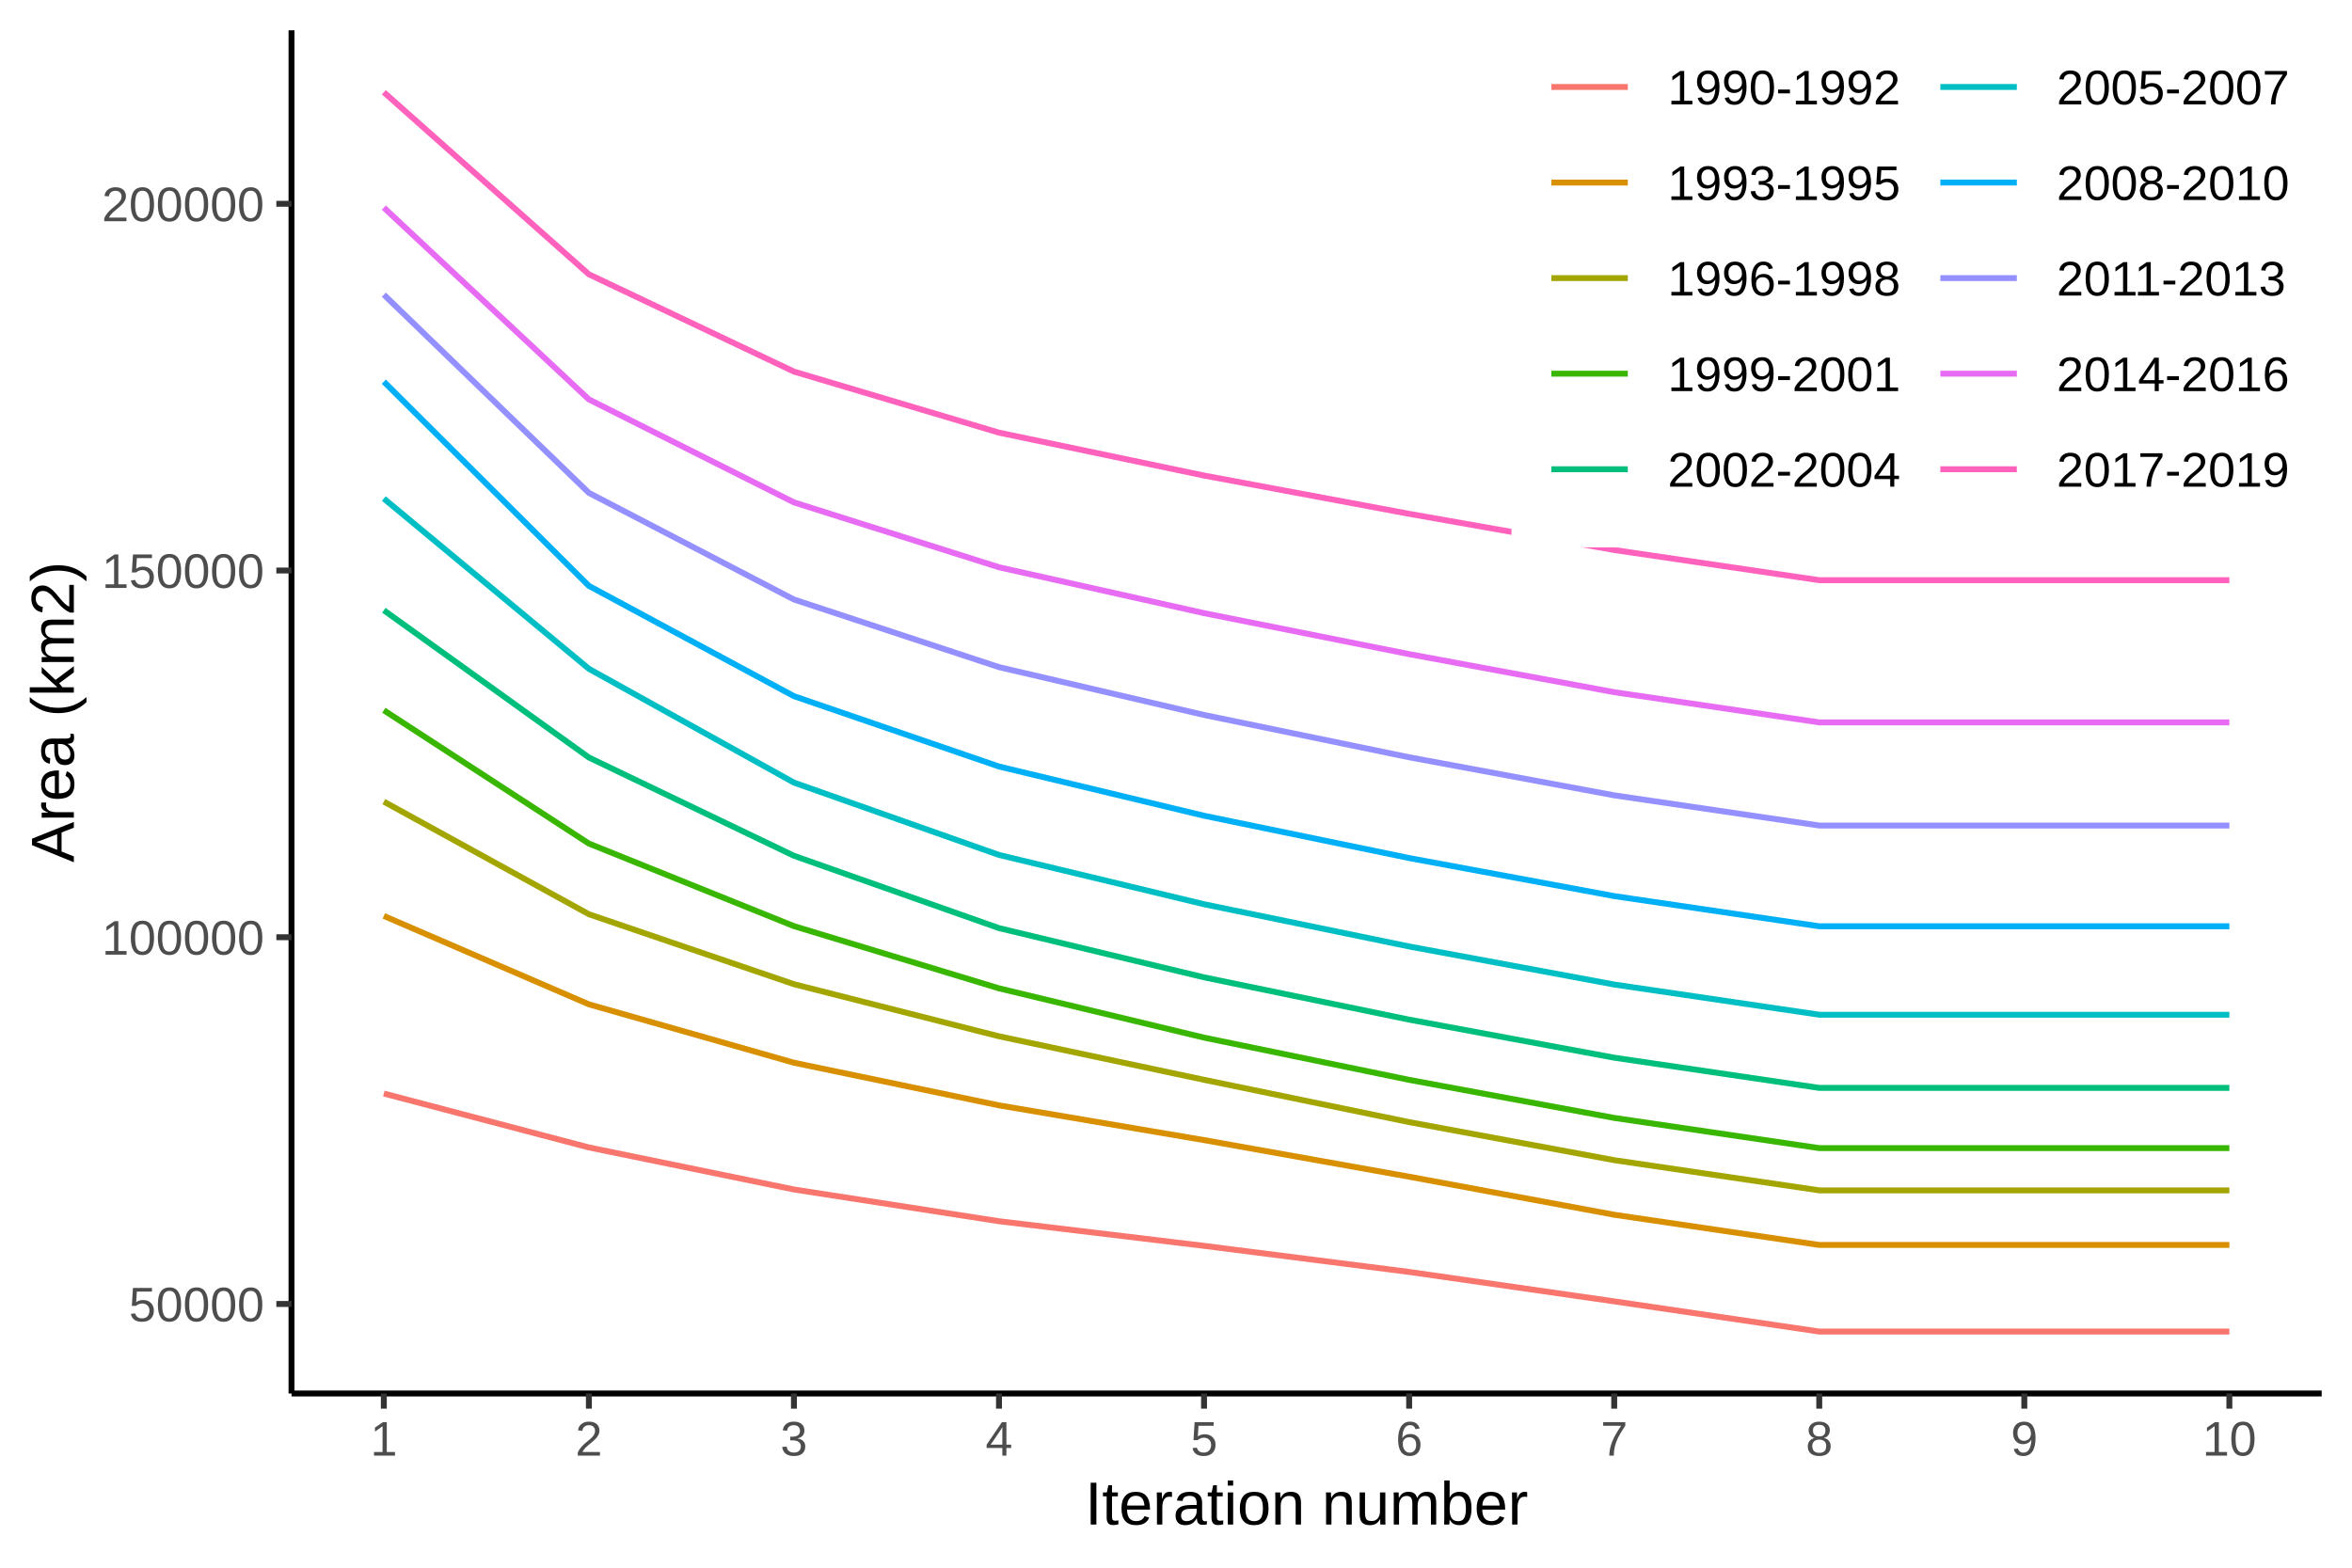
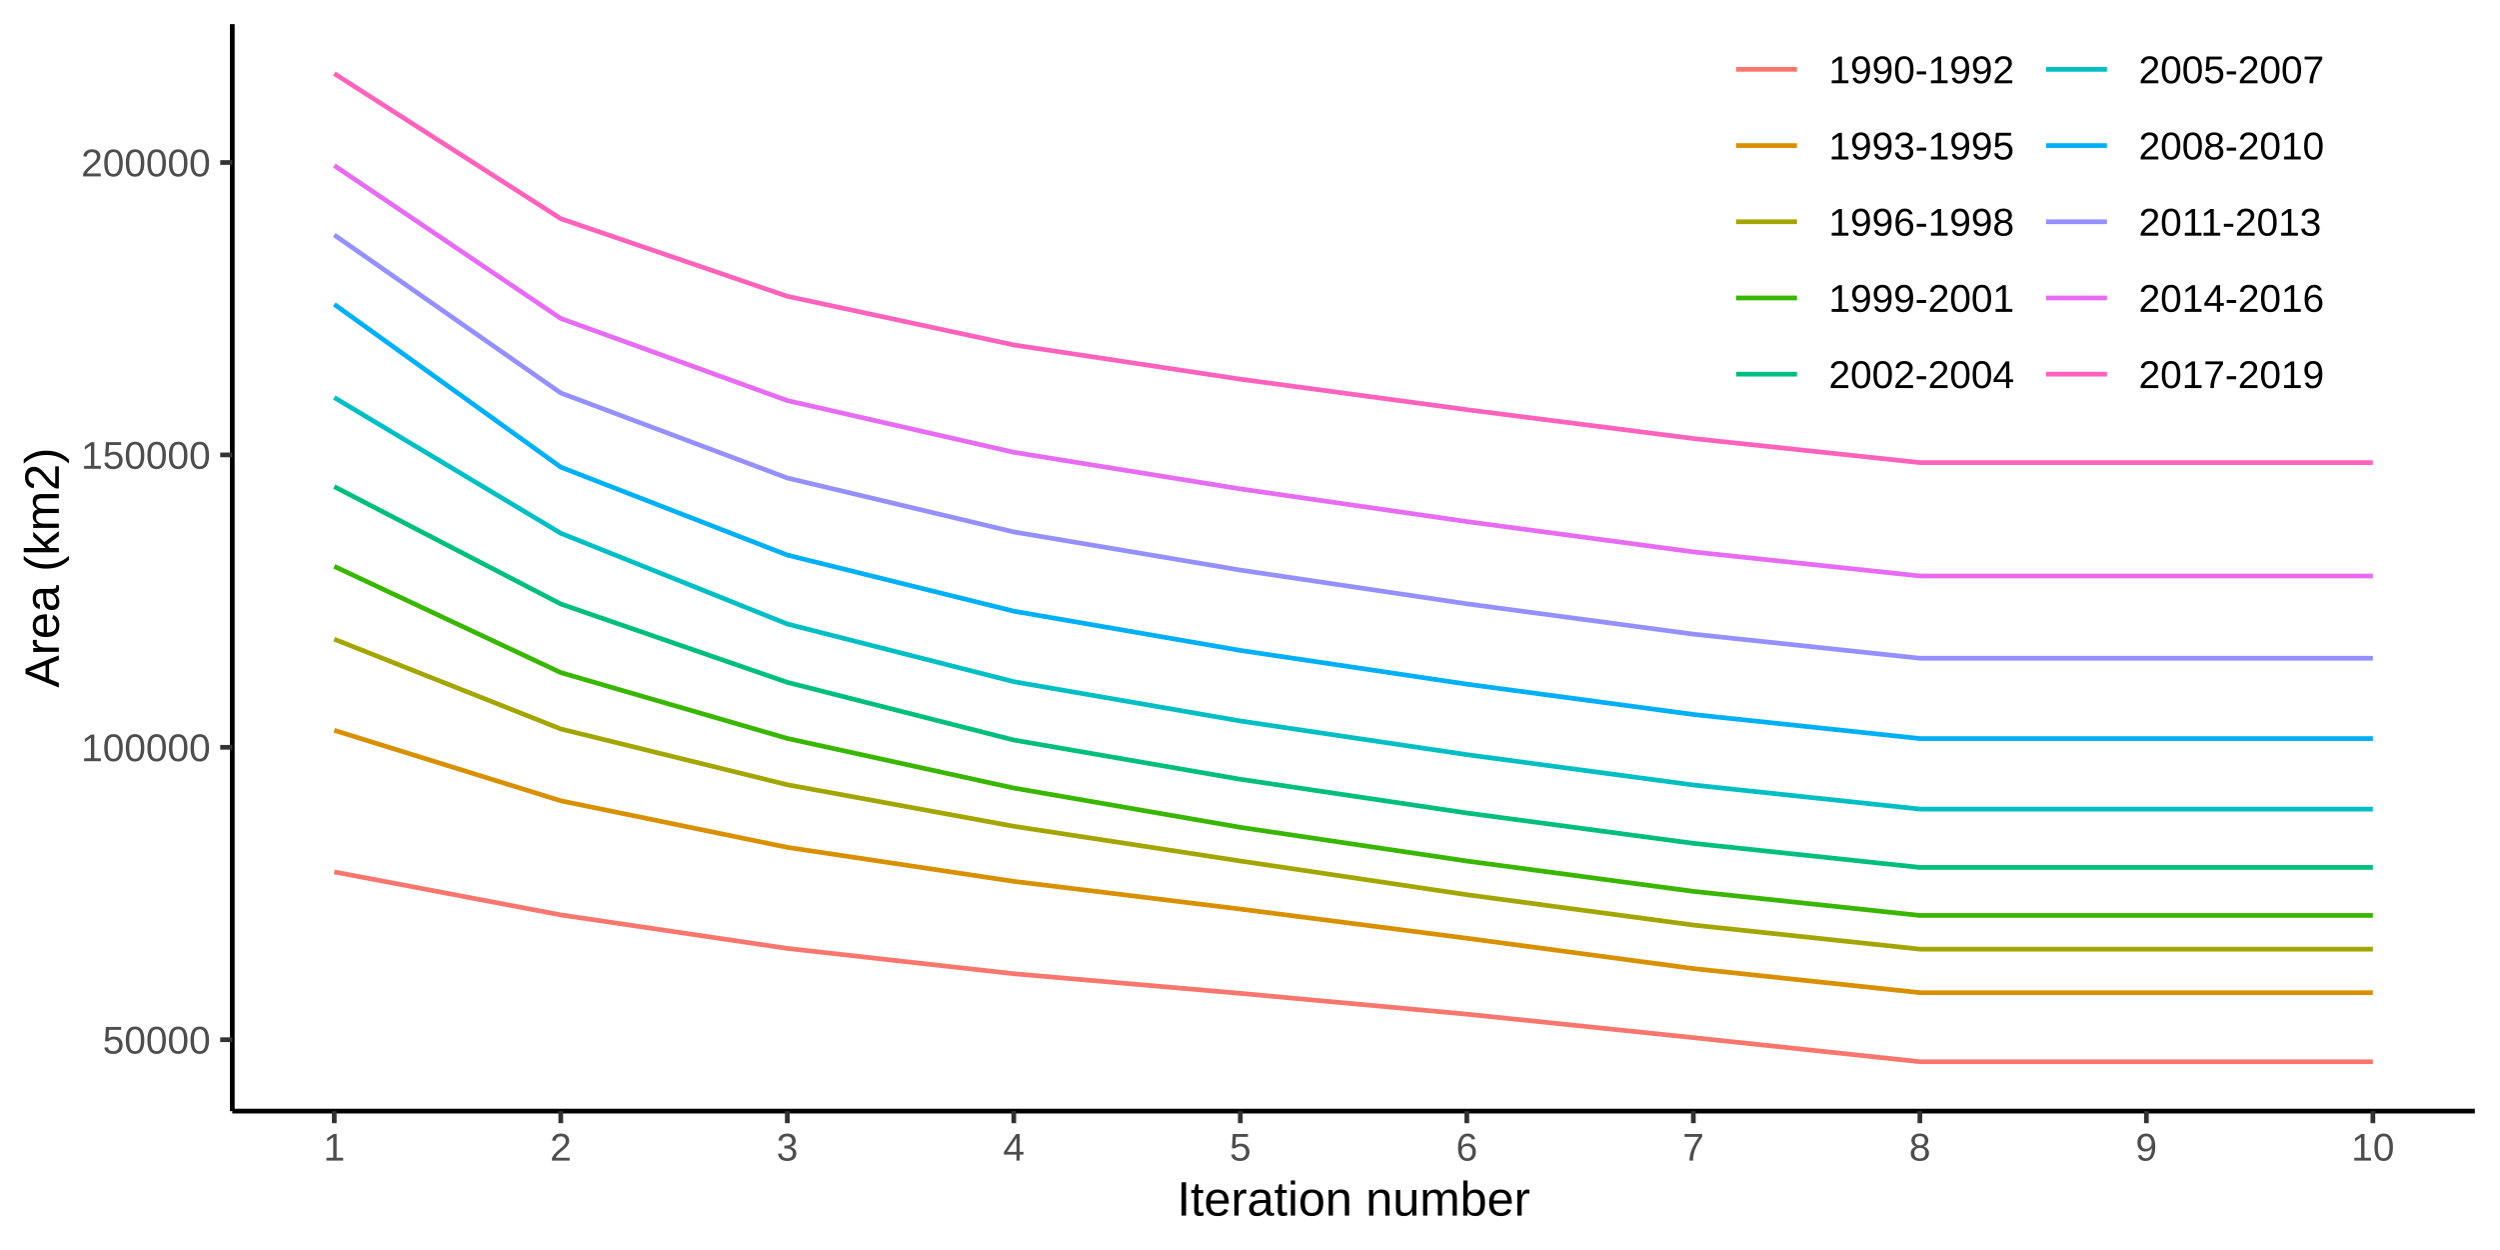
- <svg xmlns="http://www.w3.org/2000/svg" viewBox="0 0 425.20 283.46">
+ <svg xmlns="http://www.w3.org/2000/svg" viewBox="0 0 566.93 283.46">
  <defs>
    <style type="text/css">
    line, polyline, polygon, path, rect, circle {
      fill: none;
      stroke: #000000;
      stroke-linecap: round;
      stroke-linejoin: round;
      stroke-miterlimit: 10.00;
    }
  </style>
  </defs>
  <rect width="100%" height="100%" style="stroke: none; fill: #FFFFFF;" />
-   <rect x="0" y="0.00" width="425.20" height="283.46" style="stroke-width: 1.07; stroke: #FFFFFF; fill: #FFFFFF;" />
+   <rect x="0.00" y="0.00" width="566.93" height="283.46" style="stroke-width: 1.07; stroke: #FFFFFF; fill: #FFFFFF;" />
  <defs>
-     <clipPath id="cpNTIuNzB8NDE5LjcyfDI1MS45N3w1LjQ4">
-       <rect x="52.70" y="5.48" width="367.01" height="246.49" />
+     <clipPath id="cpNTIuNzB8NTYxLjQ1fDI1MS45N3w1LjQ4">
+       <rect x="52.70" y="5.48" width="508.75" height="246.49" />
    </clipPath>
  </defs>
-   <polyline points="69.39,197.73 106.46,207.48 143.53,215.08 180.60,220.82 217.67,225.27 254.75,229.99 291.82,235.31 328.89,240.77 365.96,240.77 403.03,240.77 " style="stroke-width: 1.07; stroke: #F8766D; stroke-linecap: butt;" clip-path="url(#cpNTIuNzB8NDE5LjcyfDI1MS45N3w1LjQ4)" />
-   <polyline points="69.39,165.62 106.46,181.60 143.53,192.16 180.60,199.87 217.67,206.15 254.75,212.77 291.82,219.65 328.89,225.11 365.96,225.11 403.03,225.11 " style="stroke-width: 1.07; stroke: #D89000; stroke-linecap: butt;" clip-path="url(#cpNTIuNzB8NDE5LjcyfDI1MS45N3w1LjQ4)" />
-   <polyline points="69.39,144.95 106.46,165.31 143.53,177.96 180.60,187.38 217.67,195.25 254.75,202.90 291.82,209.78 328.89,215.24 365.96,215.24 403.03,215.24 " style="stroke-width: 1.07; stroke: #A3A500; stroke-linecap: butt;" clip-path="url(#cpNTIuNzB8NDE5LjcyfDI1MS45N3w1LjQ4)" />
-   <polyline points="69.39,128.43 106.46,152.53 143.53,167.46 180.60,178.71 217.67,187.62 254.75,195.26 291.82,202.14 328.89,207.60 365.96,207.60 403.03,207.60 " style="stroke-width: 1.07; stroke: #39B600; stroke-linecap: butt;" clip-path="url(#cpNTIuNzB8NDE5LjcyfDI1MS45N3w1LjQ4)" />
-   <polyline points="69.39,110.35 106.46,136.97 143.53,154.74 180.60,167.82 217.67,176.72 254.75,184.37 291.82,191.25 328.89,196.71 365.96,196.71 403.03,196.71 " style="stroke-width: 1.07; stroke: #00BF7D; stroke-linecap: butt;" clip-path="url(#cpNTIuNzB8NDE5LjcyfDI1MS45N3w1LjQ4)" />
-   <polyline points="69.39,90.15 106.46,120.93 143.53,141.51 180.60,154.59 217.67,163.50 254.75,171.14 291.82,178.02 328.89,183.48 365.96,183.48 403.03,183.48 " style="stroke-width: 1.07; stroke: #00BFC4; stroke-linecap: butt;" clip-path="url(#cpNTIuNzB8NDE5LjcyfDI1MS45N3w1LjQ4)" />
-   <polyline points="69.39,69.01 106.46,105.94 143.53,125.88 180.60,138.60 217.67,147.50 254.75,155.15 291.82,162.03 328.89,167.49 365.96,167.49 403.03,167.49 " style="stroke-width: 1.07; stroke: #00B0F6; stroke-linecap: butt;" clip-path="url(#cpNTIuNzB8NDE5LjcyfDI1MS45N3w1LjQ4)" />
-   <polyline points="69.39,53.28 106.46,89.12 143.53,108.40 180.60,120.63 217.67,129.28 254.75,136.93 291.82,143.81 328.89,149.27 365.96,149.27 403.03,149.27 " style="stroke-width: 1.07; stroke: #9590FF; stroke-linecap: butt;" clip-path="url(#cpNTIuNzB8NDE5LjcyfDI1MS45N3w1LjQ4)" />
-   <polyline points="69.39,37.54 106.46,72.22 143.53,90.84 180.60,102.57 217.67,110.87 254.75,118.28 291.82,125.16 328.89,130.62 365.96,130.62 403.03,130.62 " style="stroke-width: 1.07; stroke: #E76BF3; stroke-linecap: butt;" clip-path="url(#cpNTIuNzB8NDE5LjcyfDI1MS45N3w1LjQ4)" />
-   <polyline points="69.39,16.68 106.46,49.60 143.53,67.19 180.60,78.23 217.67,85.99 254.75,92.91 291.82,99.45 328.89,104.91 365.96,104.91 403.03,104.91 " style="stroke-width: 1.07; stroke: #FF62BC; stroke-linecap: butt;" clip-path="url(#cpNTIuNzB8NDE5LjcyfDI1MS45N3w1LjQ4)" />
+   <polyline points="75.83,197.73 127.22,207.48 178.61,215.08 229.99,220.82 281.38,225.27 332.77,229.99 384.16,235.31 435.55,240.77 486.94,240.77 538.32,240.77 " style="stroke-width: 1.07; stroke: #F8766D; stroke-linecap: butt;" clip-path="url(#cpNTIuNzB8NTYxLjQ1fDI1MS45N3w1LjQ4)" />
+   <polyline points="75.83,165.62 127.22,181.60 178.61,192.16 229.99,199.87 281.38,206.15 332.77,212.77 384.16,219.65 435.55,225.11 486.94,225.11 538.32,225.11 " style="stroke-width: 1.07; stroke: #D89000; stroke-linecap: butt;" clip-path="url(#cpNTIuNzB8NTYxLjQ1fDI1MS45N3w1LjQ4)" />
+   <polyline points="75.83,144.95 127.22,165.31 178.61,177.96 229.99,187.38 281.38,195.25 332.77,202.90 384.16,209.78 435.55,215.24 486.94,215.24 538.32,215.24 " style="stroke-width: 1.07; stroke: #A3A500; stroke-linecap: butt;" clip-path="url(#cpNTIuNzB8NTYxLjQ1fDI1MS45N3w1LjQ4)" />
+   <polyline points="75.83,128.43 127.22,152.53 178.61,167.46 229.99,178.71 281.38,187.62 332.77,195.26 384.16,202.14 435.55,207.60 486.94,207.60 538.32,207.60 " style="stroke-width: 1.07; stroke: #39B600; stroke-linecap: butt;" clip-path="url(#cpNTIuNzB8NTYxLjQ1fDI1MS45N3w1LjQ4)" />
+   <polyline points="75.83,110.35 127.22,136.97 178.61,154.74 229.99,167.82 281.38,176.72 332.77,184.37 384.16,191.25 435.55,196.71 486.94,196.71 538.32,196.71 " style="stroke-width: 1.07; stroke: #00BF7D; stroke-linecap: butt;" clip-path="url(#cpNTIuNzB8NTYxLjQ1fDI1MS45N3w1LjQ4)" />
+   <polyline points="75.83,90.15 127.22,120.93 178.61,141.51 229.99,154.59 281.38,163.50 332.77,171.14 384.16,178.02 435.55,183.48 486.94,183.48 538.32,183.48 " style="stroke-width: 1.07; stroke: #00BFC4; stroke-linecap: butt;" clip-path="url(#cpNTIuNzB8NTYxLjQ1fDI1MS45N3w1LjQ4)" />
+   <polyline points="75.83,69.01 127.22,105.94 178.61,125.88 229.99,138.60 281.38,147.50 332.77,155.15 384.16,162.03 435.55,167.49 486.94,167.49 538.32,167.49 " style="stroke-width: 1.07; stroke: #00B0F6; stroke-linecap: butt;" clip-path="url(#cpNTIuNzB8NTYxLjQ1fDI1MS45N3w1LjQ4)" />
+   <polyline points="75.83,53.28 127.22,89.12 178.61,108.40 229.99,120.63 281.38,129.28 332.77,136.93 384.16,143.81 435.55,149.27 486.94,149.27 538.32,149.27 " style="stroke-width: 1.07; stroke: #9590FF; stroke-linecap: butt;" clip-path="url(#cpNTIuNzB8NTYxLjQ1fDI1MS45N3w1LjQ4)" />
+   <polyline points="75.83,37.54 127.22,72.22 178.61,90.84 229.99,102.57 281.38,110.87 332.77,118.28 384.16,125.16 435.55,130.62 486.94,130.62 538.32,130.62 " style="stroke-width: 1.07; stroke: #E76BF3; stroke-linecap: butt;" clip-path="url(#cpNTIuNzB8NTYxLjQ1fDI1MS45N3w1LjQ4)" />
+   <polyline points="75.83,16.68 127.22,49.60 178.61,67.19 229.99,78.23 281.38,85.99 332.77,92.91 384.16,99.45 435.55,104.91 486.94,104.91 538.32,104.91 " style="stroke-width: 1.07; stroke: #FF62BC; stroke-linecap: butt;" clip-path="url(#cpNTIuNzB8NTYxLjQ1fDI1MS45N3w1LjQ4)" />
  <defs>
-     <clipPath id="cpMC4wMHw0MjUuMjB8MjgzLjQ2fDAuMDA=">
-       <rect x="0.00" y="0.00" width="425.20" height="283.46" />
+     <clipPath id="cpMC4wMHw1NjYuOTN8MjgzLjQ2fDAuMDA=">
+       <rect x="0.00" y="0.00" width="566.93" height="283.46" />
    </clipPath>
  </defs>
-   <polyline points="52.70,251.97 52.70,5.48 " style="stroke-width: 1.07; stroke-linecap: butt;" clip-path="url(#cpMC4wMHw0MjUuMjB8MjgzLjQ2fDAuMDA=)" />
-   <g clip-path="url(#cpMC4wMHw0MjUuMjB8MjgzLjQ2fDAuMDA=)">
+   <polyline points="52.70,251.97 52.70,5.48 " style="stroke-width: 1.07; stroke-linecap: butt;" clip-path="url(#cpMC4wMHw1NjYuOTN8MjgzLjQ2fDAuMDA=)" />
+   <g clip-path="url(#cpMC4wMHw1NjYuOTN8MjgzLjQ2fDAuMDA=)">
    <text x="23.30" y="238.93" style="font-size: 8.80px; fill: #4D4D4D; font-family: Arial;" textLength="24.47px" lengthAdjust="spacingAndGlyphs">50000</text>
  </g>
-   <g clip-path="url(#cpMC4wMHw0MjUuMjB8MjgzLjQ2fDAuMDA=)">
+   <g clip-path="url(#cpMC4wMHw1NjYuOTN8MjgzLjQ2fDAuMDA=)">
    <text x="18.41" y="172.62" style="font-size: 8.80px; fill: #4D4D4D; font-family: Arial;" textLength="29.36px" lengthAdjust="spacingAndGlyphs">100000</text>
  </g>
-   <g clip-path="url(#cpMC4wMHw0MjUuMjB8MjgzLjQ2fDAuMDA=)">
+   <g clip-path="url(#cpMC4wMHw1NjYuOTN8MjgzLjQ2fDAuMDA=)">
    <text x="18.41" y="106.31" style="font-size: 8.80px; fill: #4D4D4D; font-family: Arial;" textLength="29.36px" lengthAdjust="spacingAndGlyphs">150000</text>
  </g>
-   <g clip-path="url(#cpMC4wMHw0MjUuMjB8MjgzLjQ2fDAuMDA=)">
+   <g clip-path="url(#cpMC4wMHw1NjYuOTN8MjgzLjQ2fDAuMDA=)">
    <text x="18.41" y="40.00" style="font-size: 8.80px; fill: #4D4D4D; font-family: Arial;" textLength="29.36px" lengthAdjust="spacingAndGlyphs">200000</text>
  </g>
-   <polyline points="49.96,235.78 52.70,235.78 " style="stroke-width: 1.07; stroke: #333333; stroke-linecap: butt;" clip-path="url(#cpMC4wMHw0MjUuMjB8MjgzLjQ2fDAuMDA=)" />
-   <polyline points="49.96,169.47 52.70,169.47 " style="stroke-width: 1.07; stroke: #333333; stroke-linecap: butt;" clip-path="url(#cpMC4wMHw0MjUuMjB8MjgzLjQ2fDAuMDA=)" />
-   <polyline points="49.96,103.16 52.70,103.16 " style="stroke-width: 1.07; stroke: #333333; stroke-linecap: butt;" clip-path="url(#cpMC4wMHw0MjUuMjB8MjgzLjQ2fDAuMDA=)" />
-   <polyline points="49.96,36.85 52.70,36.85 " style="stroke-width: 1.07; stroke: #333333; stroke-linecap: butt;" clip-path="url(#cpMC4wMHw0MjUuMjB8MjgzLjQ2fDAuMDA=)" />
-   <polyline points="52.70,251.97 419.72,251.97 " style="stroke-width: 1.07; stroke-linecap: butt;" clip-path="url(#cpMC4wMHw0MjUuMjB8MjgzLjQ2fDAuMDA=)" />
-   <polyline points="69.39,254.71 69.39,251.97 " style="stroke-width: 1.07; stroke: #333333; stroke-linecap: butt;" clip-path="url(#cpMC4wMHw0MjUuMjB8MjgzLjQ2fDAuMDA=)" />
-   <polyline points="106.46,254.71 106.46,251.97 " style="stroke-width: 1.07; stroke: #333333; stroke-linecap: butt;" clip-path="url(#cpMC4wMHw0MjUuMjB8MjgzLjQ2fDAuMDA=)" />
-   <polyline points="143.53,254.71 143.53,251.97 " style="stroke-width: 1.07; stroke: #333333; stroke-linecap: butt;" clip-path="url(#cpMC4wMHw0MjUuMjB8MjgzLjQ2fDAuMDA=)" />
-   <polyline points="180.60,254.71 180.60,251.97 " style="stroke-width: 1.07; stroke: #333333; stroke-linecap: butt;" clip-path="url(#cpMC4wMHw0MjUuMjB8MjgzLjQ2fDAuMDA=)" />
-   <polyline points="217.67,254.71 217.67,251.97 " style="stroke-width: 1.07; stroke: #333333; stroke-linecap: butt;" clip-path="url(#cpMC4wMHw0MjUuMjB8MjgzLjQ2fDAuMDA=)" />
-   <polyline points="254.75,254.71 254.75,251.97 " style="stroke-width: 1.07; stroke: #333333; stroke-linecap: butt;" clip-path="url(#cpMC4wMHw0MjUuMjB8MjgzLjQ2fDAuMDA=)" />
-   <polyline points="291.82,254.71 291.82,251.97 " style="stroke-width: 1.07; stroke: #333333; stroke-linecap: butt;" clip-path="url(#cpMC4wMHw0MjUuMjB8MjgzLjQ2fDAuMDA=)" />
-   <polyline points="328.89,254.71 328.89,251.97 " style="stroke-width: 1.07; stroke: #333333; stroke-linecap: butt;" clip-path="url(#cpMC4wMHw0MjUuMjB8MjgzLjQ2fDAuMDA=)" />
-   <polyline points="365.96,254.71 365.96,251.97 " style="stroke-width: 1.07; stroke: #333333; stroke-linecap: butt;" clip-path="url(#cpMC4wMHw0MjUuMjB8MjgzLjQ2fDAuMDA=)" />
-   <polyline points="403.03,254.71 403.03,251.97 " style="stroke-width: 1.07; stroke: #333333; stroke-linecap: butt;" clip-path="url(#cpMC4wMHw0MjUuMjB8MjgzLjQ2fDAuMDA=)" />
-   <g clip-path="url(#cpMC4wMHw0MjUuMjB8MjgzLjQ2fDAuMDA=)">
-     <text x="66.94" y="263.20" style="font-size: 8.80px; fill: #4D4D4D; font-family: Arial;" textLength="4.89px" lengthAdjust="spacingAndGlyphs">1</text>
+   <polyline points="49.96,235.78 52.70,235.78 " style="stroke-width: 1.07; stroke: #333333; stroke-linecap: butt;" clip-path="url(#cpMC4wMHw1NjYuOTN8MjgzLjQ2fDAuMDA=)" />
+   <polyline points="49.96,169.47 52.70,169.47 " style="stroke-width: 1.07; stroke: #333333; stroke-linecap: butt;" clip-path="url(#cpMC4wMHw1NjYuOTN8MjgzLjQ2fDAuMDA=)" />
+   <polyline points="49.96,103.16 52.70,103.16 " style="stroke-width: 1.07; stroke: #333333; stroke-linecap: butt;" clip-path="url(#cpMC4wMHw1NjYuOTN8MjgzLjQ2fDAuMDA=)" />
+   <polyline points="49.96,36.85 52.70,36.85 " style="stroke-width: 1.07; stroke: #333333; stroke-linecap: butt;" clip-path="url(#cpMC4wMHw1NjYuOTN8MjgzLjQ2fDAuMDA=)" />
+   <polyline points="52.70,251.97 561.45,251.97 " style="stroke-width: 1.07; stroke-linecap: butt;" clip-path="url(#cpMC4wMHw1NjYuOTN8MjgzLjQ2fDAuMDA=)" />
+   <polyline points="75.83,254.71 75.83,251.97 " style="stroke-width: 1.07; stroke: #333333; stroke-linecap: butt;" clip-path="url(#cpMC4wMHw1NjYuOTN8MjgzLjQ2fDAuMDA=)" />
+   <polyline points="127.22,254.71 127.22,251.97 " style="stroke-width: 1.07; stroke: #333333; stroke-linecap: butt;" clip-path="url(#cpMC4wMHw1NjYuOTN8MjgzLjQ2fDAuMDA=)" />
+   <polyline points="178.61,254.71 178.61,251.97 " style="stroke-width: 1.07; stroke: #333333; stroke-linecap: butt;" clip-path="url(#cpMC4wMHw1NjYuOTN8MjgzLjQ2fDAuMDA=)" />
+   <polyline points="229.99,254.71 229.99,251.97 " style="stroke-width: 1.07; stroke: #333333; stroke-linecap: butt;" clip-path="url(#cpMC4wMHw1NjYuOTN8MjgzLjQ2fDAuMDA=)" />
+   <polyline points="281.38,254.71 281.38,251.97 " style="stroke-width: 1.07; stroke: #333333; stroke-linecap: butt;" clip-path="url(#cpMC4wMHw1NjYuOTN8MjgzLjQ2fDAuMDA=)" />
+   <polyline points="332.77,254.71 332.77,251.97 " style="stroke-width: 1.07; stroke: #333333; stroke-linecap: butt;" clip-path="url(#cpMC4wMHw1NjYuOTN8MjgzLjQ2fDAuMDA=)" />
+   <polyline points="384.16,254.71 384.16,251.97 " style="stroke-width: 1.07; stroke: #333333; stroke-linecap: butt;" clip-path="url(#cpMC4wMHw1NjYuOTN8MjgzLjQ2fDAuMDA=)" />
+   <polyline points="435.55,254.71 435.55,251.97 " style="stroke-width: 1.07; stroke: #333333; stroke-linecap: butt;" clip-path="url(#cpMC4wMHw1NjYuOTN8MjgzLjQ2fDAuMDA=)" />
+   <polyline points="486.94,254.71 486.94,251.97 " style="stroke-width: 1.07; stroke: #333333; stroke-linecap: butt;" clip-path="url(#cpMC4wMHw1NjYuOTN8MjgzLjQ2fDAuMDA=)" />
+   <polyline points="538.32,254.71 538.32,251.97 " style="stroke-width: 1.07; stroke: #333333; stroke-linecap: butt;" clip-path="url(#cpMC4wMHw1NjYuOTN8MjgzLjQ2fDAuMDA=)" />
+   <g clip-path="url(#cpMC4wMHw1NjYuOTN8MjgzLjQ2fDAuMDA=)">
+     <text x="73.38" y="263.20" style="font-size: 8.80px; fill: #4D4D4D; font-family: Arial;" textLength="4.89px" lengthAdjust="spacingAndGlyphs">1</text>
  </g>
-   <g clip-path="url(#cpMC4wMHw0MjUuMjB8MjgzLjQ2fDAuMDA=)">
-     <text x="104.01" y="263.20" style="font-size: 8.80px; fill: #4D4D4D; font-family: Arial;" textLength="4.89px" lengthAdjust="spacingAndGlyphs">2</text>
+   <g clip-path="url(#cpMC4wMHw1NjYuOTN8MjgzLjQ2fDAuMDA=)">
+     <text x="124.77" y="263.20" style="font-size: 8.80px; fill: #4D4D4D; font-family: Arial;" textLength="4.89px" lengthAdjust="spacingAndGlyphs">2</text>
  </g>
-   <g clip-path="url(#cpMC4wMHw0MjUuMjB8MjgzLjQ2fDAuMDA=)">
-     <text x="141.08" y="263.20" style="font-size: 8.80px; fill: #4D4D4D; font-family: Arial;" textLength="4.89px" lengthAdjust="spacingAndGlyphs">3</text>
+   <g clip-path="url(#cpMC4wMHw1NjYuOTN8MjgzLjQ2fDAuMDA=)">
+     <text x="176.16" y="263.20" style="font-size: 8.80px; fill: #4D4D4D; font-family: Arial;" textLength="4.89px" lengthAdjust="spacingAndGlyphs">3</text>
  </g>
-   <g clip-path="url(#cpMC4wMHw0MjUuMjB8MjgzLjQ2fDAuMDA=)">
-     <text x="178.16" y="263.20" style="font-size: 8.80px; fill: #4D4D4D; font-family: Arial;" textLength="4.89px" lengthAdjust="spacingAndGlyphs">4</text>
+   <g clip-path="url(#cpMC4wMHw1NjYuOTN8MjgzLjQ2fDAuMDA=)">
+     <text x="227.55" y="263.20" style="font-size: 8.80px; fill: #4D4D4D; font-family: Arial;" textLength="4.89px" lengthAdjust="spacingAndGlyphs">4</text>
  </g>
-   <g clip-path="url(#cpMC4wMHw0MjUuMjB8MjgzLjQ2fDAuMDA=)">
-     <text x="215.23" y="263.20" style="font-size: 8.80px; fill: #4D4D4D; font-family: Arial;" textLength="4.89px" lengthAdjust="spacingAndGlyphs">5</text>
+   <g clip-path="url(#cpMC4wMHw1NjYuOTN8MjgzLjQ2fDAuMDA=)">
+     <text x="278.94" y="263.20" style="font-size: 8.80px; fill: #4D4D4D; font-family: Arial;" textLength="4.89px" lengthAdjust="spacingAndGlyphs">5</text>
  </g>
-   <g clip-path="url(#cpMC4wMHw0MjUuMjB8MjgzLjQ2fDAuMDA=)">
-     <text x="252.30" y="263.20" style="font-size: 8.80px; fill: #4D4D4D; font-family: Arial;" textLength="4.89px" lengthAdjust="spacingAndGlyphs">6</text>
+   <g clip-path="url(#cpMC4wMHw1NjYuOTN8MjgzLjQ2fDAuMDA=)">
+     <text x="330.32" y="263.20" style="font-size: 8.80px; fill: #4D4D4D; font-family: Arial;" textLength="4.89px" lengthAdjust="spacingAndGlyphs">6</text>
  </g>
-   <g clip-path="url(#cpMC4wMHw0MjUuMjB8MjgzLjQ2fDAuMDA=)">
-     <text x="289.37" y="263.20" style="font-size: 8.80px; fill: #4D4D4D; font-family: Arial;" textLength="4.89px" lengthAdjust="spacingAndGlyphs">7</text>
+   <g clip-path="url(#cpMC4wMHw1NjYuOTN8MjgzLjQ2fDAuMDA=)">
+     <text x="381.71" y="263.20" style="font-size: 8.80px; fill: #4D4D4D; font-family: Arial;" textLength="4.89px" lengthAdjust="spacingAndGlyphs">7</text>
  </g>
-   <g clip-path="url(#cpMC4wMHw0MjUuMjB8MjgzLjQ2fDAuMDA=)">
-     <text x="326.44" y="263.20" style="font-size: 8.80px; fill: #4D4D4D; font-family: Arial;" textLength="4.89px" lengthAdjust="spacingAndGlyphs">8</text>
+   <g clip-path="url(#cpMC4wMHw1NjYuOTN8MjgzLjQ2fDAuMDA=)">
+     <text x="433.10" y="263.20" style="font-size: 8.80px; fill: #4D4D4D; font-family: Arial;" textLength="4.89px" lengthAdjust="spacingAndGlyphs">8</text>
  </g>
-   <g clip-path="url(#cpMC4wMHw0MjUuMjB8MjgzLjQ2fDAuMDA=)">
-     <text x="363.52" y="263.20" style="font-size: 8.80px; fill: #4D4D4D; font-family: Arial;" textLength="4.89px" lengthAdjust="spacingAndGlyphs">9</text>
+   <g clip-path="url(#cpMC4wMHw1NjYuOTN8MjgzLjQ2fDAuMDA=)">
+     <text x="484.49" y="263.20" style="font-size: 8.80px; fill: #4D4D4D; font-family: Arial;" textLength="4.89px" lengthAdjust="spacingAndGlyphs">9</text>
  </g>
-   <g clip-path="url(#cpMC4wMHw0MjUuMjB8MjgzLjQ2fDAuMDA=)">
-     <text x="398.14" y="263.20" style="font-size: 8.80px; fill: #4D4D4D; font-family: Arial;" textLength="9.79px" lengthAdjust="spacingAndGlyphs">10</text>
+   <g clip-path="url(#cpMC4wMHw1NjYuOTN8MjgzLjQ2fDAuMDA=)">
+     <text x="533.43" y="263.20" style="font-size: 8.80px; fill: #4D4D4D; font-family: Arial;" textLength="9.79px" lengthAdjust="spacingAndGlyphs">10</text>
  </g>
-   <g clip-path="url(#cpMC4wMHw0MjUuMjB8MjgzLjQ2fDAuMDA=)">
-     <text x="196.16" y="275.67" style="font-size: 11.00px; font-family: Arial;" textLength="80.10px" lengthAdjust="spacingAndGlyphs">Iteration number</text>
+   <g clip-path="url(#cpMC4wMHw1NjYuOTN8MjgzLjQ2fDAuMDA=)">
+     <text x="267.03" y="275.67" style="font-size: 11.00px; font-family: Arial;" textLength="80.10px" lengthAdjust="spacingAndGlyphs">Iteration number</text>
  </g>
-   <g clip-path="url(#cpMC4wMHw0MjUuMjB8MjgzLjQ2fDAuMDA=)">
+   <g clip-path="url(#cpMC4wMHw1NjYuOTN8MjgzLjQ2fDAuMDA=)">
    <text transform="translate(13.35,155.93) rotate(-90)" style="font-size: 11.00px; font-family: Arial;" textLength="54.40px" lengthAdjust="spacingAndGlyphs">Area (km2)</text>
  </g>
-   <rect x="273.25" y="-14.06" width="146.12" height="113.03" style="stroke-width: 1.07; stroke: none; fill: #FFFFFF;" clip-path="url(#cpMC4wMHw0MjUuMjB8MjgzLjQ2fDAuMDA=)" />
-   <rect x="278.73" y="7.09" width="17.28" height="17.28" style="stroke-width: 1.07; stroke: none;" clip-path="url(#cpMC4wMHw0MjUuMjB8MjgzLjQ2fDAuMDA=)" />
-   <line x1="280.46" y1="15.73" x2="294.28" y2="15.73" style="stroke-width: 1.07; stroke: #F8766D; stroke-linecap: butt;" clip-path="url(#cpMC4wMHw0MjUuMjB8MjgzLjQ2fDAuMDA=)" />
-   <rect x="278.73" y="24.37" width="17.28" height="17.28" style="stroke-width: 1.07; stroke: none;" clip-path="url(#cpMC4wMHw0MjUuMjB8MjgzLjQ2fDAuMDA=)" />
-   <line x1="280.46" y1="33.01" x2="294.28" y2="33.01" style="stroke-width: 1.07; stroke: #D89000; stroke-linecap: butt;" clip-path="url(#cpMC4wMHw0MjUuMjB8MjgzLjQ2fDAuMDA=)" />
-   <rect x="278.73" y="41.65" width="17.28" height="17.28" style="stroke-width: 1.07; stroke: none;" clip-path="url(#cpMC4wMHw0MjUuMjB8MjgzLjQ2fDAuMDA=)" />
-   <line x1="280.46" y1="50.29" x2="294.28" y2="50.29" style="stroke-width: 1.07; stroke: #A3A500; stroke-linecap: butt;" clip-path="url(#cpMC4wMHw0MjUuMjB8MjgzLjQ2fDAuMDA=)" />
-   <rect x="278.73" y="58.93" width="17.28" height="17.28" style="stroke-width: 1.07; stroke: none;" clip-path="url(#cpMC4wMHw0MjUuMjB8MjgzLjQ2fDAuMDA=)" />
-   <line x1="280.46" y1="67.57" x2="294.28" y2="67.57" style="stroke-width: 1.07; stroke: #39B600; stroke-linecap: butt;" clip-path="url(#cpMC4wMHw0MjUuMjB8MjgzLjQ2fDAuMDA=)" />
-   <rect x="278.73" y="76.21" width="17.28" height="17.28" style="stroke-width: 1.07; stroke: none;" clip-path="url(#cpMC4wMHw0MjUuMjB8MjgzLjQ2fDAuMDA=)" />
-   <line x1="280.46" y1="84.85" x2="294.28" y2="84.85" style="stroke-width: 1.07; stroke: #00BF7D; stroke-linecap: butt;" clip-path="url(#cpMC4wMHw0MjUuMjB8MjgzLjQ2fDAuMDA=)" />
-   <rect x="349.05" y="7.09" width="17.28" height="17.28" style="stroke-width: 1.07; stroke: none;" clip-path="url(#cpMC4wMHw0MjUuMjB8MjgzLjQ2fDAuMDA=)" />
-   <line x1="350.78" y1="15.73" x2="364.61" y2="15.73" style="stroke-width: 1.07; stroke: #00BFC4; stroke-linecap: butt;" clip-path="url(#cpMC4wMHw0MjUuMjB8MjgzLjQ2fDAuMDA=)" />
-   <rect x="349.05" y="24.37" width="17.28" height="17.28" style="stroke-width: 1.07; stroke: none;" clip-path="url(#cpMC4wMHw0MjUuMjB8MjgzLjQ2fDAuMDA=)" />
-   <line x1="350.78" y1="33.01" x2="364.61" y2="33.01" style="stroke-width: 1.07; stroke: #00B0F6; stroke-linecap: butt;" clip-path="url(#cpMC4wMHw0MjUuMjB8MjgzLjQ2fDAuMDA=)" />
-   <rect x="349.05" y="41.65" width="17.28" height="17.28" style="stroke-width: 1.07; stroke: none;" clip-path="url(#cpMC4wMHw0MjUuMjB8MjgzLjQ2fDAuMDA=)" />
-   <line x1="350.78" y1="50.29" x2="364.61" y2="50.29" style="stroke-width: 1.07; stroke: #9590FF; stroke-linecap: butt;" clip-path="url(#cpMC4wMHw0MjUuMjB8MjgzLjQ2fDAuMDA=)" />
-   <rect x="349.05" y="58.93" width="17.28" height="17.28" style="stroke-width: 1.07; stroke: none;" clip-path="url(#cpMC4wMHw0MjUuMjB8MjgzLjQ2fDAuMDA=)" />
-   <line x1="350.78" y1="67.57" x2="364.61" y2="67.57" style="stroke-width: 1.07; stroke: #E76BF3; stroke-linecap: butt;" clip-path="url(#cpMC4wMHw0MjUuMjB8MjgzLjQ2fDAuMDA=)" />
-   <rect x="349.05" y="76.21" width="17.28" height="17.28" style="stroke-width: 1.07; stroke: none;" clip-path="url(#cpMC4wMHw0MjUuMjB8MjgzLjQ2fDAuMDA=)" />
-   <line x1="350.78" y1="84.85" x2="364.61" y2="84.85" style="stroke-width: 1.07; stroke: #FF62BC; stroke-linecap: butt;" clip-path="url(#cpMC4wMHw0MjUuMjB8MjgzLjQ2fDAuMDA=)" />
-   <g clip-path="url(#cpMC4wMHw0MjUuMjB8MjgzLjQ2fDAuMDA=)">
-     <text x="301.49" y="18.88" style="font-size: 8.80px; font-family: Arial;" textLength="42.08px" lengthAdjust="spacingAndGlyphs">1990-1992</text>
+   <rect x="392.12" y="7.09" width="17.28" height="17.28" style="stroke-width: 1.07; stroke: none;" clip-path="url(#cpMC4wMHw1NjYuOTN8MjgzLjQ2fDAuMDA=)" />
+   <line x1="393.85" y1="15.73" x2="407.67" y2="15.73" style="stroke-width: 1.07; stroke: #F8766D; stroke-linecap: butt;" clip-path="url(#cpMC4wMHw1NjYuOTN8MjgzLjQ2fDAuMDA=)" />
+   <rect x="392.12" y="24.37" width="17.28" height="17.28" style="stroke-width: 1.07; stroke: none;" clip-path="url(#cpMC4wMHw1NjYuOTN8MjgzLjQ2fDAuMDA=)" />
+   <line x1="393.85" y1="33.01" x2="407.67" y2="33.01" style="stroke-width: 1.07; stroke: #D89000; stroke-linecap: butt;" clip-path="url(#cpMC4wMHw1NjYuOTN8MjgzLjQ2fDAuMDA=)" />
+   <rect x="392.12" y="41.65" width="17.28" height="17.28" style="stroke-width: 1.07; stroke: none;" clip-path="url(#cpMC4wMHw1NjYuOTN8MjgzLjQ2fDAuMDA=)" />
+   <line x1="393.85" y1="50.29" x2="407.67" y2="50.29" style="stroke-width: 1.07; stroke: #A3A500; stroke-linecap: butt;" clip-path="url(#cpMC4wMHw1NjYuOTN8MjgzLjQ2fDAuMDA=)" />
+   <rect x="392.12" y="58.93" width="17.28" height="17.28" style="stroke-width: 1.07; stroke: none;" clip-path="url(#cpMC4wMHw1NjYuOTN8MjgzLjQ2fDAuMDA=)" />
+   <line x1="393.85" y1="67.57" x2="407.67" y2="67.57" style="stroke-width: 1.07; stroke: #39B600; stroke-linecap: butt;" clip-path="url(#cpMC4wMHw1NjYuOTN8MjgzLjQ2fDAuMDA=)" />
+   <rect x="392.12" y="76.21" width="17.28" height="17.28" style="stroke-width: 1.07; stroke: none;" clip-path="url(#cpMC4wMHw1NjYuOTN8MjgzLjQ2fDAuMDA=)" />
+   <line x1="393.85" y1="84.85" x2="407.67" y2="84.85" style="stroke-width: 1.07; stroke: #00BF7D; stroke-linecap: butt;" clip-path="url(#cpMC4wMHw1NjYuOTN8MjgzLjQ2fDAuMDA=)" />
+   <rect x="462.44" y="7.09" width="17.28" height="17.28" style="stroke-width: 1.07; stroke: none;" clip-path="url(#cpMC4wMHw1NjYuOTN8MjgzLjQ2fDAuMDA=)" />
+   <line x1="464.17" y1="15.73" x2="477.99" y2="15.73" style="stroke-width: 1.07; stroke: #00BFC4; stroke-linecap: butt;" clip-path="url(#cpMC4wMHw1NjYuOTN8MjgzLjQ2fDAuMDA=)" />
+   <rect x="462.44" y="24.37" width="17.28" height="17.28" style="stroke-width: 1.07; stroke: none;" clip-path="url(#cpMC4wMHw1NjYuOTN8MjgzLjQ2fDAuMDA=)" />
+   <line x1="464.17" y1="33.01" x2="477.99" y2="33.01" style="stroke-width: 1.07; stroke: #00B0F6; stroke-linecap: butt;" clip-path="url(#cpMC4wMHw1NjYuOTN8MjgzLjQ2fDAuMDA=)" />
+   <rect x="462.44" y="41.65" width="17.28" height="17.28" style="stroke-width: 1.07; stroke: none;" clip-path="url(#cpMC4wMHw1NjYuOTN8MjgzLjQ2fDAuMDA=)" />
+   <line x1="464.17" y1="50.29" x2="477.99" y2="50.29" style="stroke-width: 1.07; stroke: #9590FF; stroke-linecap: butt;" clip-path="url(#cpMC4wMHw1NjYuOTN8MjgzLjQ2fDAuMDA=)" />
+   <rect x="462.44" y="58.93" width="17.28" height="17.28" style="stroke-width: 1.07; stroke: none;" clip-path="url(#cpMC4wMHw1NjYuOTN8MjgzLjQ2fDAuMDA=)" />
+   <line x1="464.17" y1="67.57" x2="477.99" y2="67.57" style="stroke-width: 1.07; stroke: #E76BF3; stroke-linecap: butt;" clip-path="url(#cpMC4wMHw1NjYuOTN8MjgzLjQ2fDAuMDA=)" />
+   <rect x="462.44" y="76.21" width="17.28" height="17.28" style="stroke-width: 1.07; stroke: none;" clip-path="url(#cpMC4wMHw1NjYuOTN8MjgzLjQ2fDAuMDA=)" />
+   <line x1="464.17" y1="84.85" x2="477.99" y2="84.85" style="stroke-width: 1.07; stroke: #FF62BC; stroke-linecap: butt;" clip-path="url(#cpMC4wMHw1NjYuOTN8MjgzLjQ2fDAuMDA=)" />
+   <g clip-path="url(#cpMC4wMHw1NjYuOTN8MjgzLjQ2fDAuMDA=)">
+     <text x="414.88" y="18.88" style="font-size: 8.80px; font-family: Arial;" textLength="42.08px" lengthAdjust="spacingAndGlyphs">1990-1992</text>
  </g>
-   <g clip-path="url(#cpMC4wMHw0MjUuMjB8MjgzLjQ2fDAuMDA=)">
-     <text x="301.49" y="36.16" style="font-size: 8.80px; font-family: Arial;" textLength="42.08px" lengthAdjust="spacingAndGlyphs">1993-1995</text>
+   <g clip-path="url(#cpMC4wMHw1NjYuOTN8MjgzLjQ2fDAuMDA=)">
+     <text x="414.88" y="36.16" style="font-size: 8.80px; font-family: Arial;" textLength="42.08px" lengthAdjust="spacingAndGlyphs">1993-1995</text>
  </g>
-   <g clip-path="url(#cpMC4wMHw0MjUuMjB8MjgzLjQ2fDAuMDA=)">
-     <text x="301.49" y="53.44" style="font-size: 8.80px; font-family: Arial;" textLength="42.08px" lengthAdjust="spacingAndGlyphs">1996-1998</text>
+   <g clip-path="url(#cpMC4wMHw1NjYuOTN8MjgzLjQ2fDAuMDA=)">
+     <text x="414.88" y="53.44" style="font-size: 8.80px; font-family: Arial;" textLength="42.08px" lengthAdjust="spacingAndGlyphs">1996-1998</text>
  </g>
-   <g clip-path="url(#cpMC4wMHw0MjUuMjB8MjgzLjQ2fDAuMDA=)">
-     <text x="301.49" y="70.72" style="font-size: 8.80px; font-family: Arial;" textLength="42.08px" lengthAdjust="spacingAndGlyphs">1999-2001</text>
+   <g clip-path="url(#cpMC4wMHw1NjYuOTN8MjgzLjQ2fDAuMDA=)">
+     <text x="414.88" y="70.72" style="font-size: 8.80px; font-family: Arial;" textLength="42.08px" lengthAdjust="spacingAndGlyphs">1999-2001</text>
  </g>
-   <g clip-path="url(#cpMC4wMHw0MjUuMjB8MjgzLjQ2fDAuMDA=)">
-     <text x="301.49" y="88.00" style="font-size: 8.80px; font-family: Arial;" textLength="42.08px" lengthAdjust="spacingAndGlyphs">2002-2004</text>
+   <g clip-path="url(#cpMC4wMHw1NjYuOTN8MjgzLjQ2fDAuMDA=)">
+     <text x="414.88" y="88.00" style="font-size: 8.80px; font-family: Arial;" textLength="42.08px" lengthAdjust="spacingAndGlyphs">2002-2004</text>
  </g>
-   <g clip-path="url(#cpMC4wMHw0MjUuMjB8MjgzLjQ2fDAuMDA=)">
-     <text x="371.81" y="18.88" style="font-size: 8.80px; font-family: Arial;" textLength="42.08px" lengthAdjust="spacingAndGlyphs">2005-2007</text>
+   <g clip-path="url(#cpMC4wMHw1NjYuOTN8MjgzLjQ2fDAuMDA=)">
+     <text x="485.20" y="18.88" style="font-size: 8.80px; font-family: Arial;" textLength="42.08px" lengthAdjust="spacingAndGlyphs">2005-2007</text>
  </g>
-   <g clip-path="url(#cpMC4wMHw0MjUuMjB8MjgzLjQ2fDAuMDA=)">
-     <text x="371.81" y="36.16" style="font-size: 8.80px; font-family: Arial;" textLength="42.08px" lengthAdjust="spacingAndGlyphs">2008-2010</text>
+   <g clip-path="url(#cpMC4wMHw1NjYuOTN8MjgzLjQ2fDAuMDA=)">
+     <text x="485.20" y="36.16" style="font-size: 8.80px; font-family: Arial;" textLength="42.08px" lengthAdjust="spacingAndGlyphs">2008-2010</text>
  </g>
-   <g clip-path="url(#cpMC4wMHw0MjUuMjB8MjgzLjQ2fDAuMDA=)">
-     <text x="371.81" y="53.44" style="font-size: 8.80px; font-family: Arial;" textLength="42.08px" lengthAdjust="spacingAndGlyphs">2011-2013</text>
+   <g clip-path="url(#cpMC4wMHw1NjYuOTN8MjgzLjQ2fDAuMDA=)">
+     <text x="485.20" y="53.44" style="font-size: 8.80px; font-family: Arial;" textLength="42.08px" lengthAdjust="spacingAndGlyphs">2011-2013</text>
  </g>
-   <g clip-path="url(#cpMC4wMHw0MjUuMjB8MjgzLjQ2fDAuMDA=)">
-     <text x="371.81" y="70.72" style="font-size: 8.80px; font-family: Arial;" textLength="42.08px" lengthAdjust="spacingAndGlyphs">2014-2016</text>
+   <g clip-path="url(#cpMC4wMHw1NjYuOTN8MjgzLjQ2fDAuMDA=)">
+     <text x="485.20" y="70.72" style="font-size: 8.80px; font-family: Arial;" textLength="42.08px" lengthAdjust="spacingAndGlyphs">2014-2016</text>
  </g>
-   <g clip-path="url(#cpMC4wMHw0MjUuMjB8MjgzLjQ2fDAuMDA=)">
-     <text x="371.81" y="88.00" style="font-size: 8.80px; font-family: Arial;" textLength="42.08px" lengthAdjust="spacingAndGlyphs">2017-2019</text>
+   <g clip-path="url(#cpMC4wMHw1NjYuOTN8MjgzLjQ2fDAuMDA=)">
+     <text x="485.20" y="88.00" style="font-size: 8.80px; font-family: Arial;" textLength="42.08px" lengthAdjust="spacingAndGlyphs">2017-2019</text>
  </g>
</svg>
